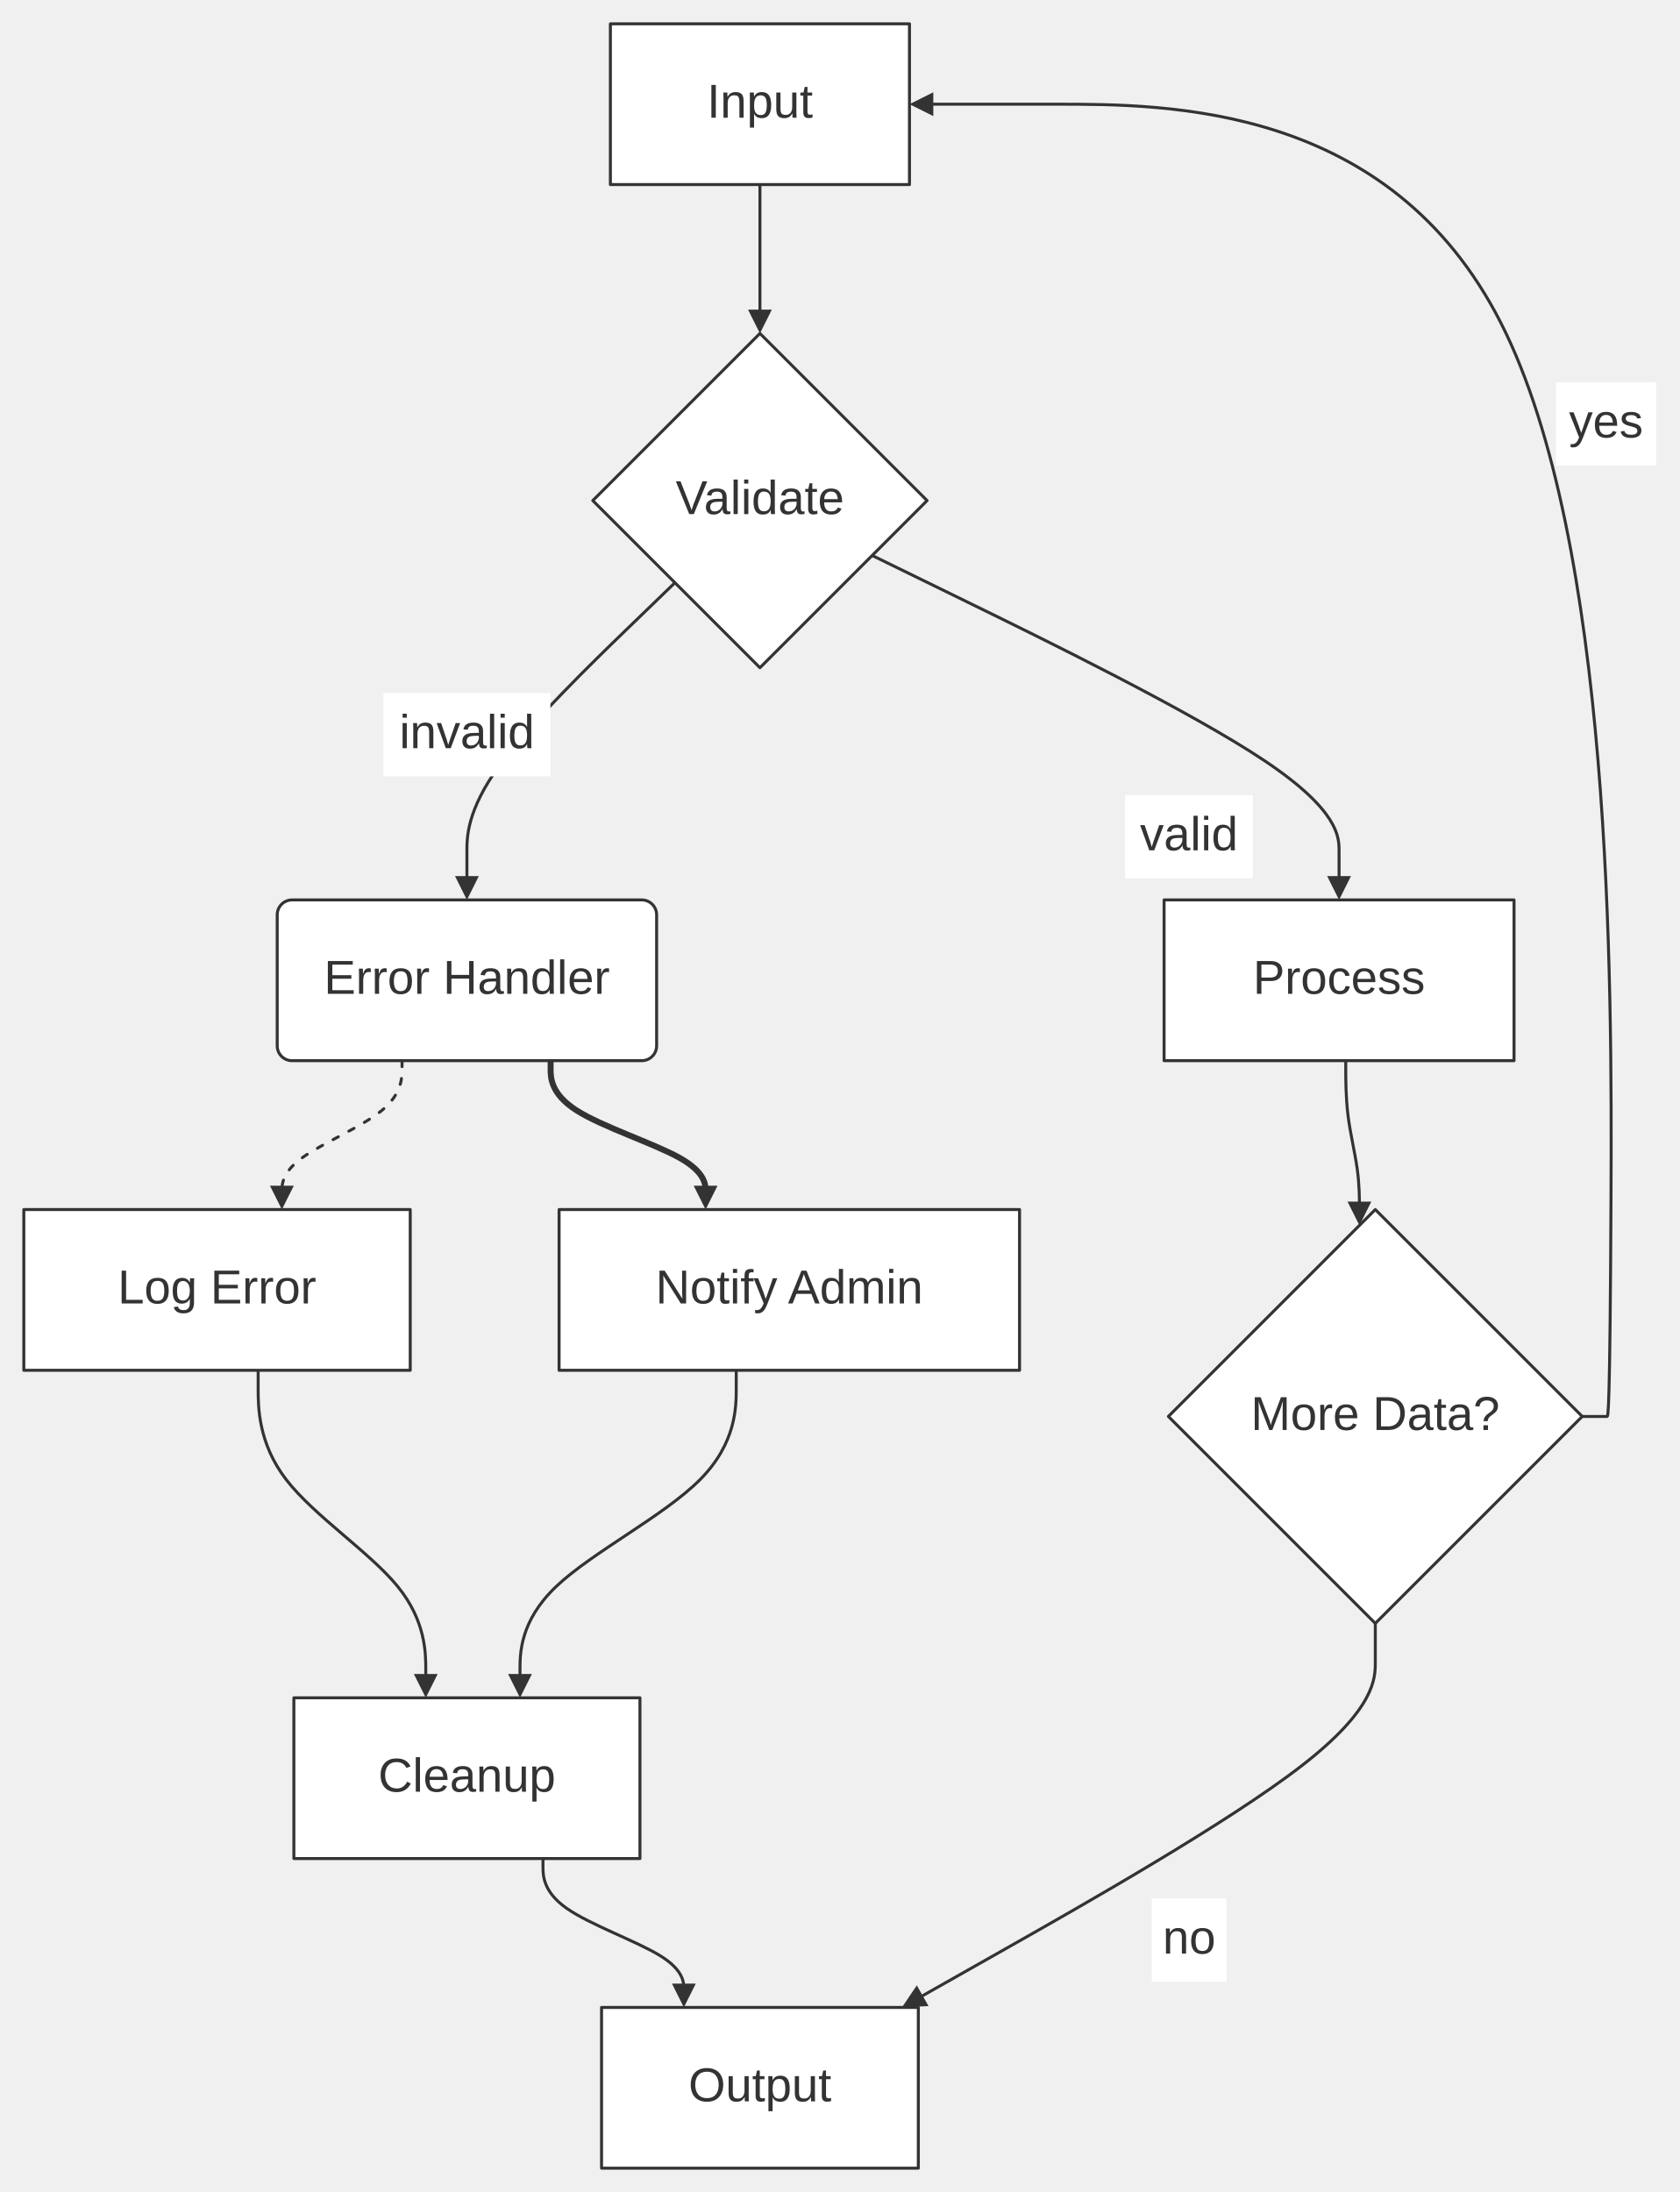
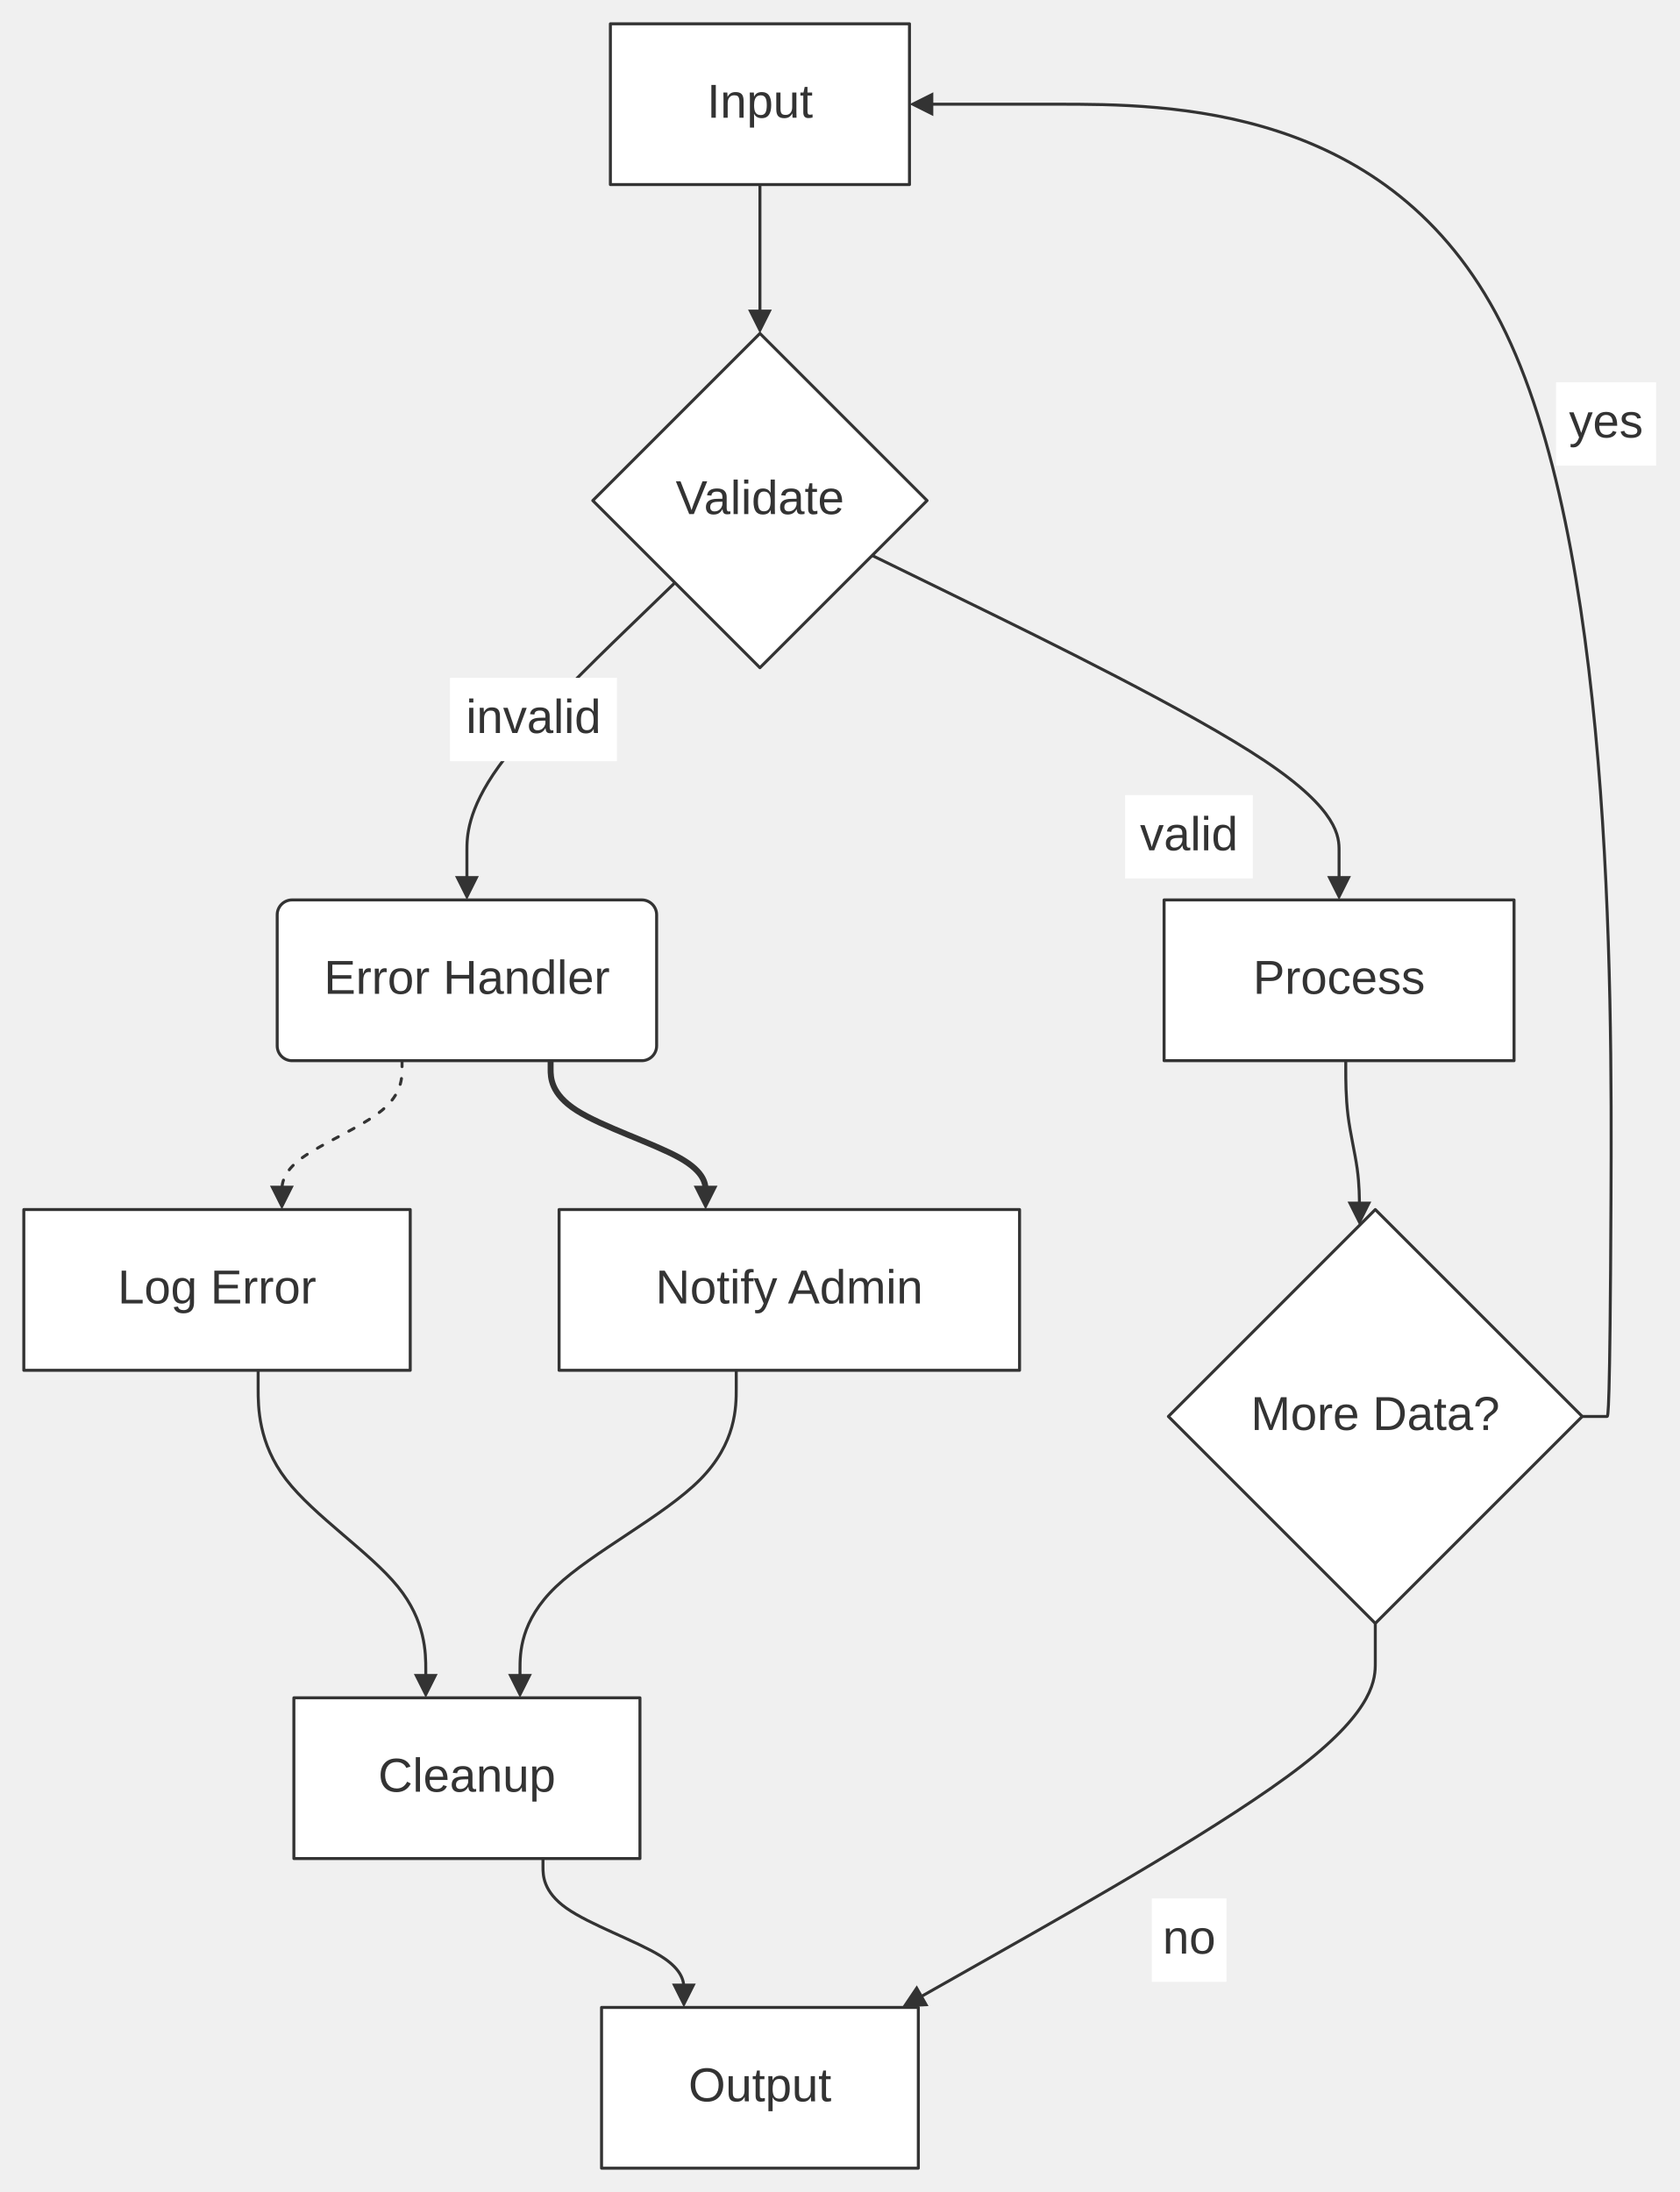
<svg xmlns="http://www.w3.org/2000/svg" width="100%" viewBox="0 0 564.25 736.28" style="max-width: 564.25px; background-color: transparent;" font-family="&quot;trebuchet ms&quot;, verdana, arial, sans-serif" font-size="16.00">
  <defs>
    <marker id="arrowhead" viewBox="0 0 10.00 10.00" refX="5.00" refY="5.00" markerWidth="8.00" markerHeight="8.00" orient="auto-start-reverse" markerUnits="userSpaceOnUse">
      <path d="M 0 0 L 10.00 5.00 L 0 10.00 z" fill="#333" />
    </marker>
  </defs>
  <g transform="translate(0.00,0.00)">
    <g class="edgePaths">
      <path d="M255.25,62.00 L255.25,64.78 C255.25,67.56 255.25,73.11 255.25,78.67 C255.25,84.22 255.25,89.78 255.25,94.67 C255.25,99.56 255.25,103.78 255.25,105.89 L255.25,108.00" stroke="#333" stroke-width="1.00" fill="none" stroke-linecap="round" stroke-linejoin="round" marker-end="url(#arrowhead)" />
      <path d="M292.95,186.58 L300.13,190.09 L325.07,202.29 C350.01,214.49 399.89,238.88 424.83,255.58 C449.77,272.28 449.77,281.28 449.77,285.78 L449.77,290.28 L449.77,298.28" stroke="#333" stroke-width="1.00" fill="none" stroke-linecap="round" stroke-linejoin="round" marker-end="url(#arrowhead)" />
      <path d="M226.70,195.73 L220.95,201.29 L210.26,211.62 C199.58,221.96 178.20,242.62 167.52,257.45 C156.83,272.28 156.83,281.28 156.83,285.78 L156.83,290.28 L156.83,298.28" stroke="#333" stroke-width="1.00" fill="none" stroke-linecap="round" stroke-linejoin="round" marker-end="url(#arrowhead)" />
      <path d="M452.02,356.28 L452.02,359.35 C452.02,362.43 452.02,368.57 452.78,374.72 C453.55,380.87 455.08,387.02 455.85,392.50 C456.61,397.98 456.61,402.80 456.61,405.20 L456.61,407.61" stroke="#333" stroke-width="1.00" fill="none" stroke-linecap="round" stroke-linejoin="round" marker-end="url(#arrowhead)" />
      <path d="M531.45,475.78 L539.45,475.78 L539.78,475.78 C540.11,475.78 540.78,475.78 541.11,402.32 C541.45,328.85 541.45,181.93 504.12,108.46 C466.79,35.00 392.13,35.00 354.81,35.00 L317.48,35.00 L309.48,35.00" stroke="#333" stroke-width="1.00" fill="none" stroke-linecap="round" stroke-linejoin="round" marker-end="url(#arrowhead)" />
      <path d="M461.94,545.28 L461.94,553.28 L461.94,558.45 C461.94,563.62 461.94,573.95 437.18,593.13 C412.43,612.31 362.91,640.34 338.15,654.36 L313.39,668.37 L306.43,672.31" stroke="#333" stroke-width="1.00" fill="none" stroke-linecap="round" stroke-linejoin="round" marker-end="url(#arrowhead)" />
      <path d="M135.04,356.28 L135.04,359.06 C135.04,361.83 135.04,367.39 128.31,372.95 C121.59,378.50 108.14,384.06 101.41,388.95 C94.68,393.83 94.68,398.06 94.68,400.17 L94.68,402.28" stroke="#333" stroke-width="1.00" fill="none" stroke-linecap="round" stroke-linejoin="round" stroke-dasharray="2.00,4.00" marker-end="url(#arrowhead)" />
      <path d="M184.94,356.28 L184.94,359.06 C184.94,361.83 184.94,367.39 193.62,372.95 C202.30,378.50 219.65,384.06 228.33,388.95 C237.00,393.83 237.00,398.06 237.00,400.17 L237.00,402.28" stroke="#333" stroke-width="2.00" fill="none" stroke-linecap="round" stroke-linejoin="round" marker-end="url(#arrowhead)" />
      <path d="M86.71,460.28 L86.71,466.39 C86.71,472.50 86.71,484.72 96.10,496.95 C105.48,509.17 124.25,521.39 133.63,532.95 C143.01,544.50 143.01,555.39 143.01,560.84 L143.01,566.28" stroke="#333" stroke-width="1.00" fill="none" stroke-linecap="round" stroke-linejoin="round" marker-end="url(#arrowhead)" />
      <path d="M247.29,460.28 L247.29,466.39 C247.29,472.50 247.29,484.72 235.18,496.95 C223.08,509.17 198.87,521.39 186.76,532.95 C174.66,544.50 174.66,555.39 174.66,560.84 L174.66,566.28" stroke="#333" stroke-width="1.00" fill="none" stroke-linecap="round" stroke-linejoin="round" marker-end="url(#arrowhead)" />
      <path d="M182.38,624.28 L182.38,627.06 C182.38,629.84 182.38,635.39 190.27,640.95 C198.15,646.51 213.93,652.06 221.81,656.95 C229.70,661.84 229.70,666.06 229.70,668.17 L229.70,670.28" stroke="#333" stroke-width="1.00" fill="none" stroke-linecap="round" stroke-linejoin="round" marker-end="url(#arrowhead)" />
    </g>
    <g class="nodes">
      <rect x="205.02" y="8.00" width="100.46" height="54.00" fill="white" stroke="#333" stroke-width="1.00" stroke-linejoin="round" />
      <text x="255.25" y="35.00" text-anchor="middle" dominant-baseline="middle" fill="#333">Input</text>
      <polygon points="255.25,112.00 311.39,168.14 255.25,224.28 199.11,168.14" fill="white" stroke="#333" stroke-width="1.00" stroke-linejoin="round" />
      <text x="255.25" y="168.14" text-anchor="middle" dominant-baseline="middle" fill="#333">Validate</text>
      <rect x="391.00" y="302.28" width="117.54" height="54.00" fill="white" stroke="#333" stroke-width="1.00" stroke-linejoin="round" />
      <text x="449.77" y="329.28" text-anchor="middle" dominant-baseline="middle" fill="#333">Process</text>
      <rect x="93.11" y="302.28" width="127.44" height="54.00" rx="5.00" ry="5.00" fill="white" stroke="#333" stroke-width="1.00" stroke-linejoin="round" />
      <text x="156.83" y="329.28" text-anchor="middle" dominant-baseline="middle" fill="#333">Error Handler</text>
      <polygon points="461.94,406.28 531.45,475.78 461.94,545.28 392.44,475.78" fill="white" stroke="#333" stroke-width="1.00" stroke-linejoin="round" />
      <text x="461.94" y="475.78" text-anchor="middle" dominant-baseline="middle" fill="#333">More Data?</text>
      <rect x="202.05" y="674.28" width="106.40" height="54.00" fill="white" stroke="#333" stroke-width="1.00" stroke-linejoin="round" />
      <text x="255.25" y="701.28" text-anchor="middle" dominant-baseline="middle" fill="#333">Output</text>
      <rect x="8.00" y="406.28" width="129.79" height="54.00" fill="white" stroke="#333" stroke-width="1.00" stroke-linejoin="round" />
      <text x="72.89" y="433.28" text-anchor="middle" dominant-baseline="middle" fill="#333">Log Error</text>
      <rect x="187.79" y="406.28" width="154.66" height="54.00" fill="white" stroke="#333" stroke-width="1.00" stroke-linejoin="round" />
      <text x="265.11" y="433.28" text-anchor="middle" dominant-baseline="middle" fill="#333">Notify Admin</text>
      <rect x="98.71" y="570.28" width="116.24" height="54.00" fill="white" stroke="#333" stroke-width="1.00" stroke-linejoin="round" />
      <text x="156.83" y="597.28" text-anchor="middle" dominant-baseline="middle" fill="#333">Cleanup</text>
    </g>
    <g class="edgeLabels">
      <rect x="377.90" y="267.07" width="42.89" height="28.00" fill="white" />
      <text x="399.35" y="281.07" text-anchor="middle" dominant-baseline="middle" fill="#333">valid</text>
-       <rect x="128.80" y="232.78" width="56.07" height="28.00" fill="white" />
-       <text x="156.83" y="246.78" text-anchor="middle" dominant-baseline="middle" fill="#333">invalid</text>
+       <rect x="151.15" y="227.67" width="56.07" height="28.00" fill="white" />
+       <text x="179.19" y="241.67" text-anchor="middle" dominant-baseline="middle" fill="#333">invalid</text>
      <rect x="522.64" y="128.41" width="33.61" height="28.00" fill="white" />
      <text x="539.45" y="142.41" text-anchor="middle" dominant-baseline="middle" fill="#333">yes</text>
      <rect x="386.88" y="637.68" width="25.08" height="28.00" fill="white" />
      <text x="399.42" y="651.68" text-anchor="middle" dominant-baseline="middle" fill="#333">no</text>
    </g>
  </g>
</svg>
